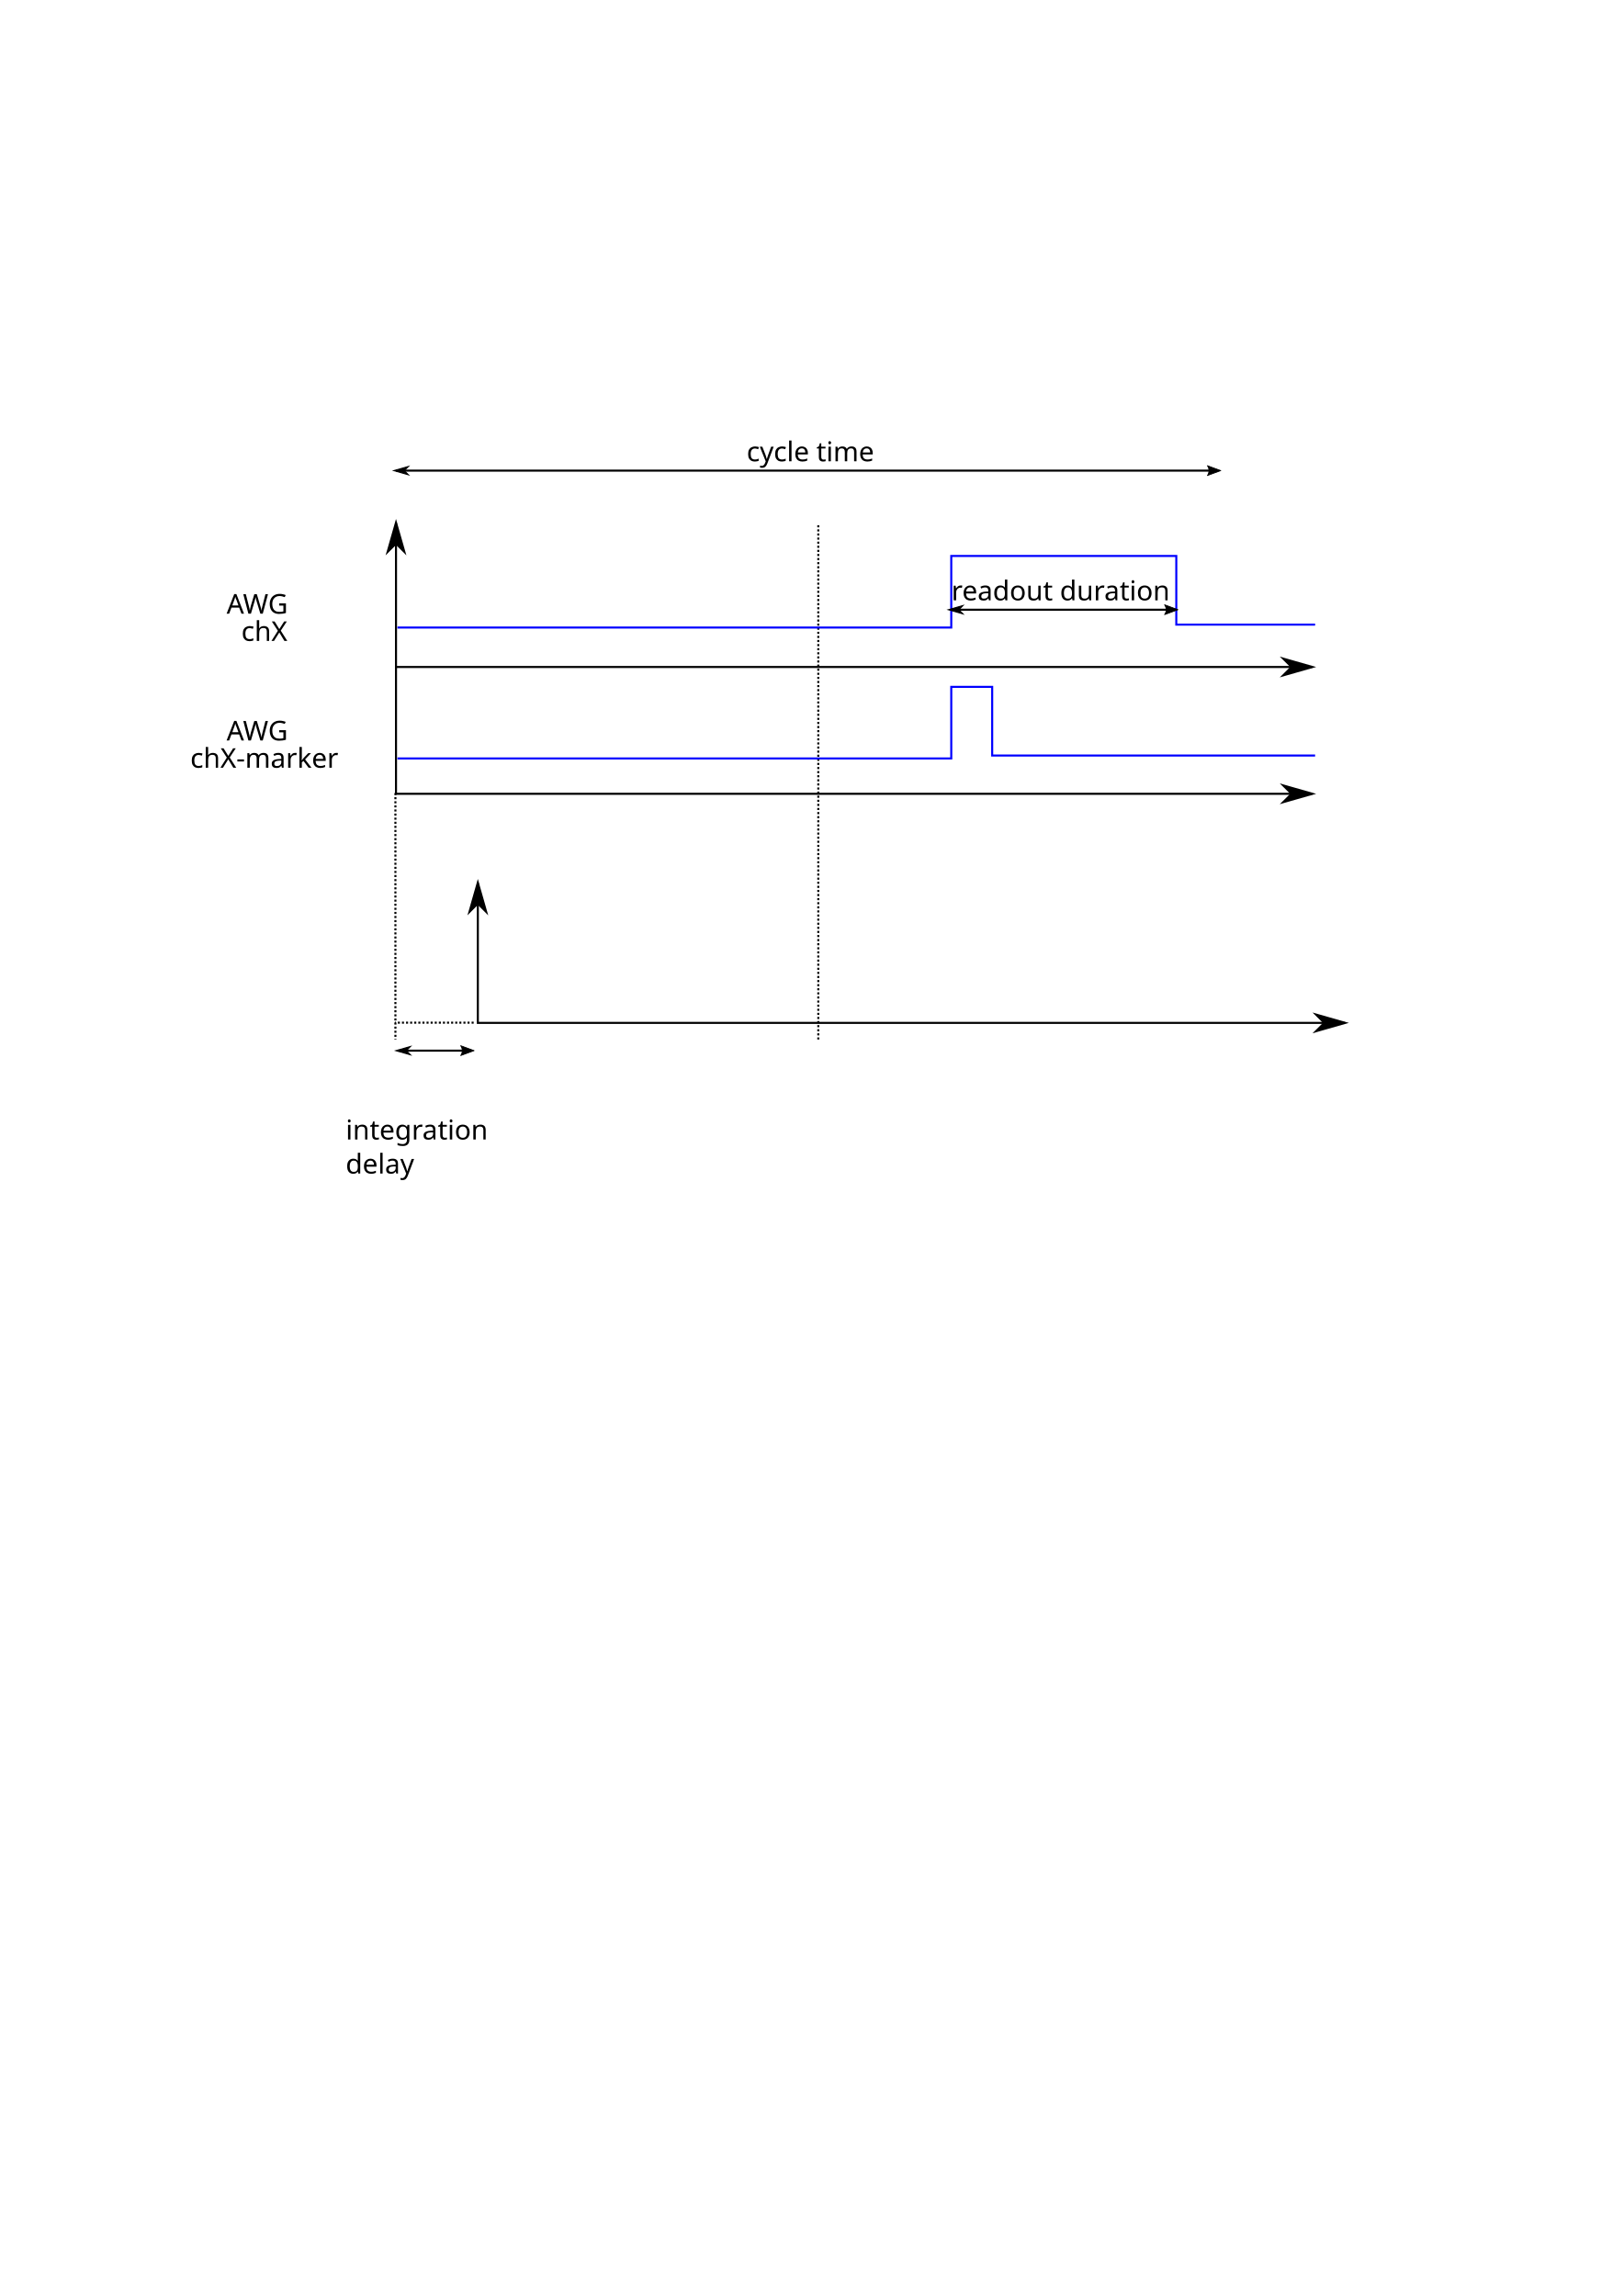
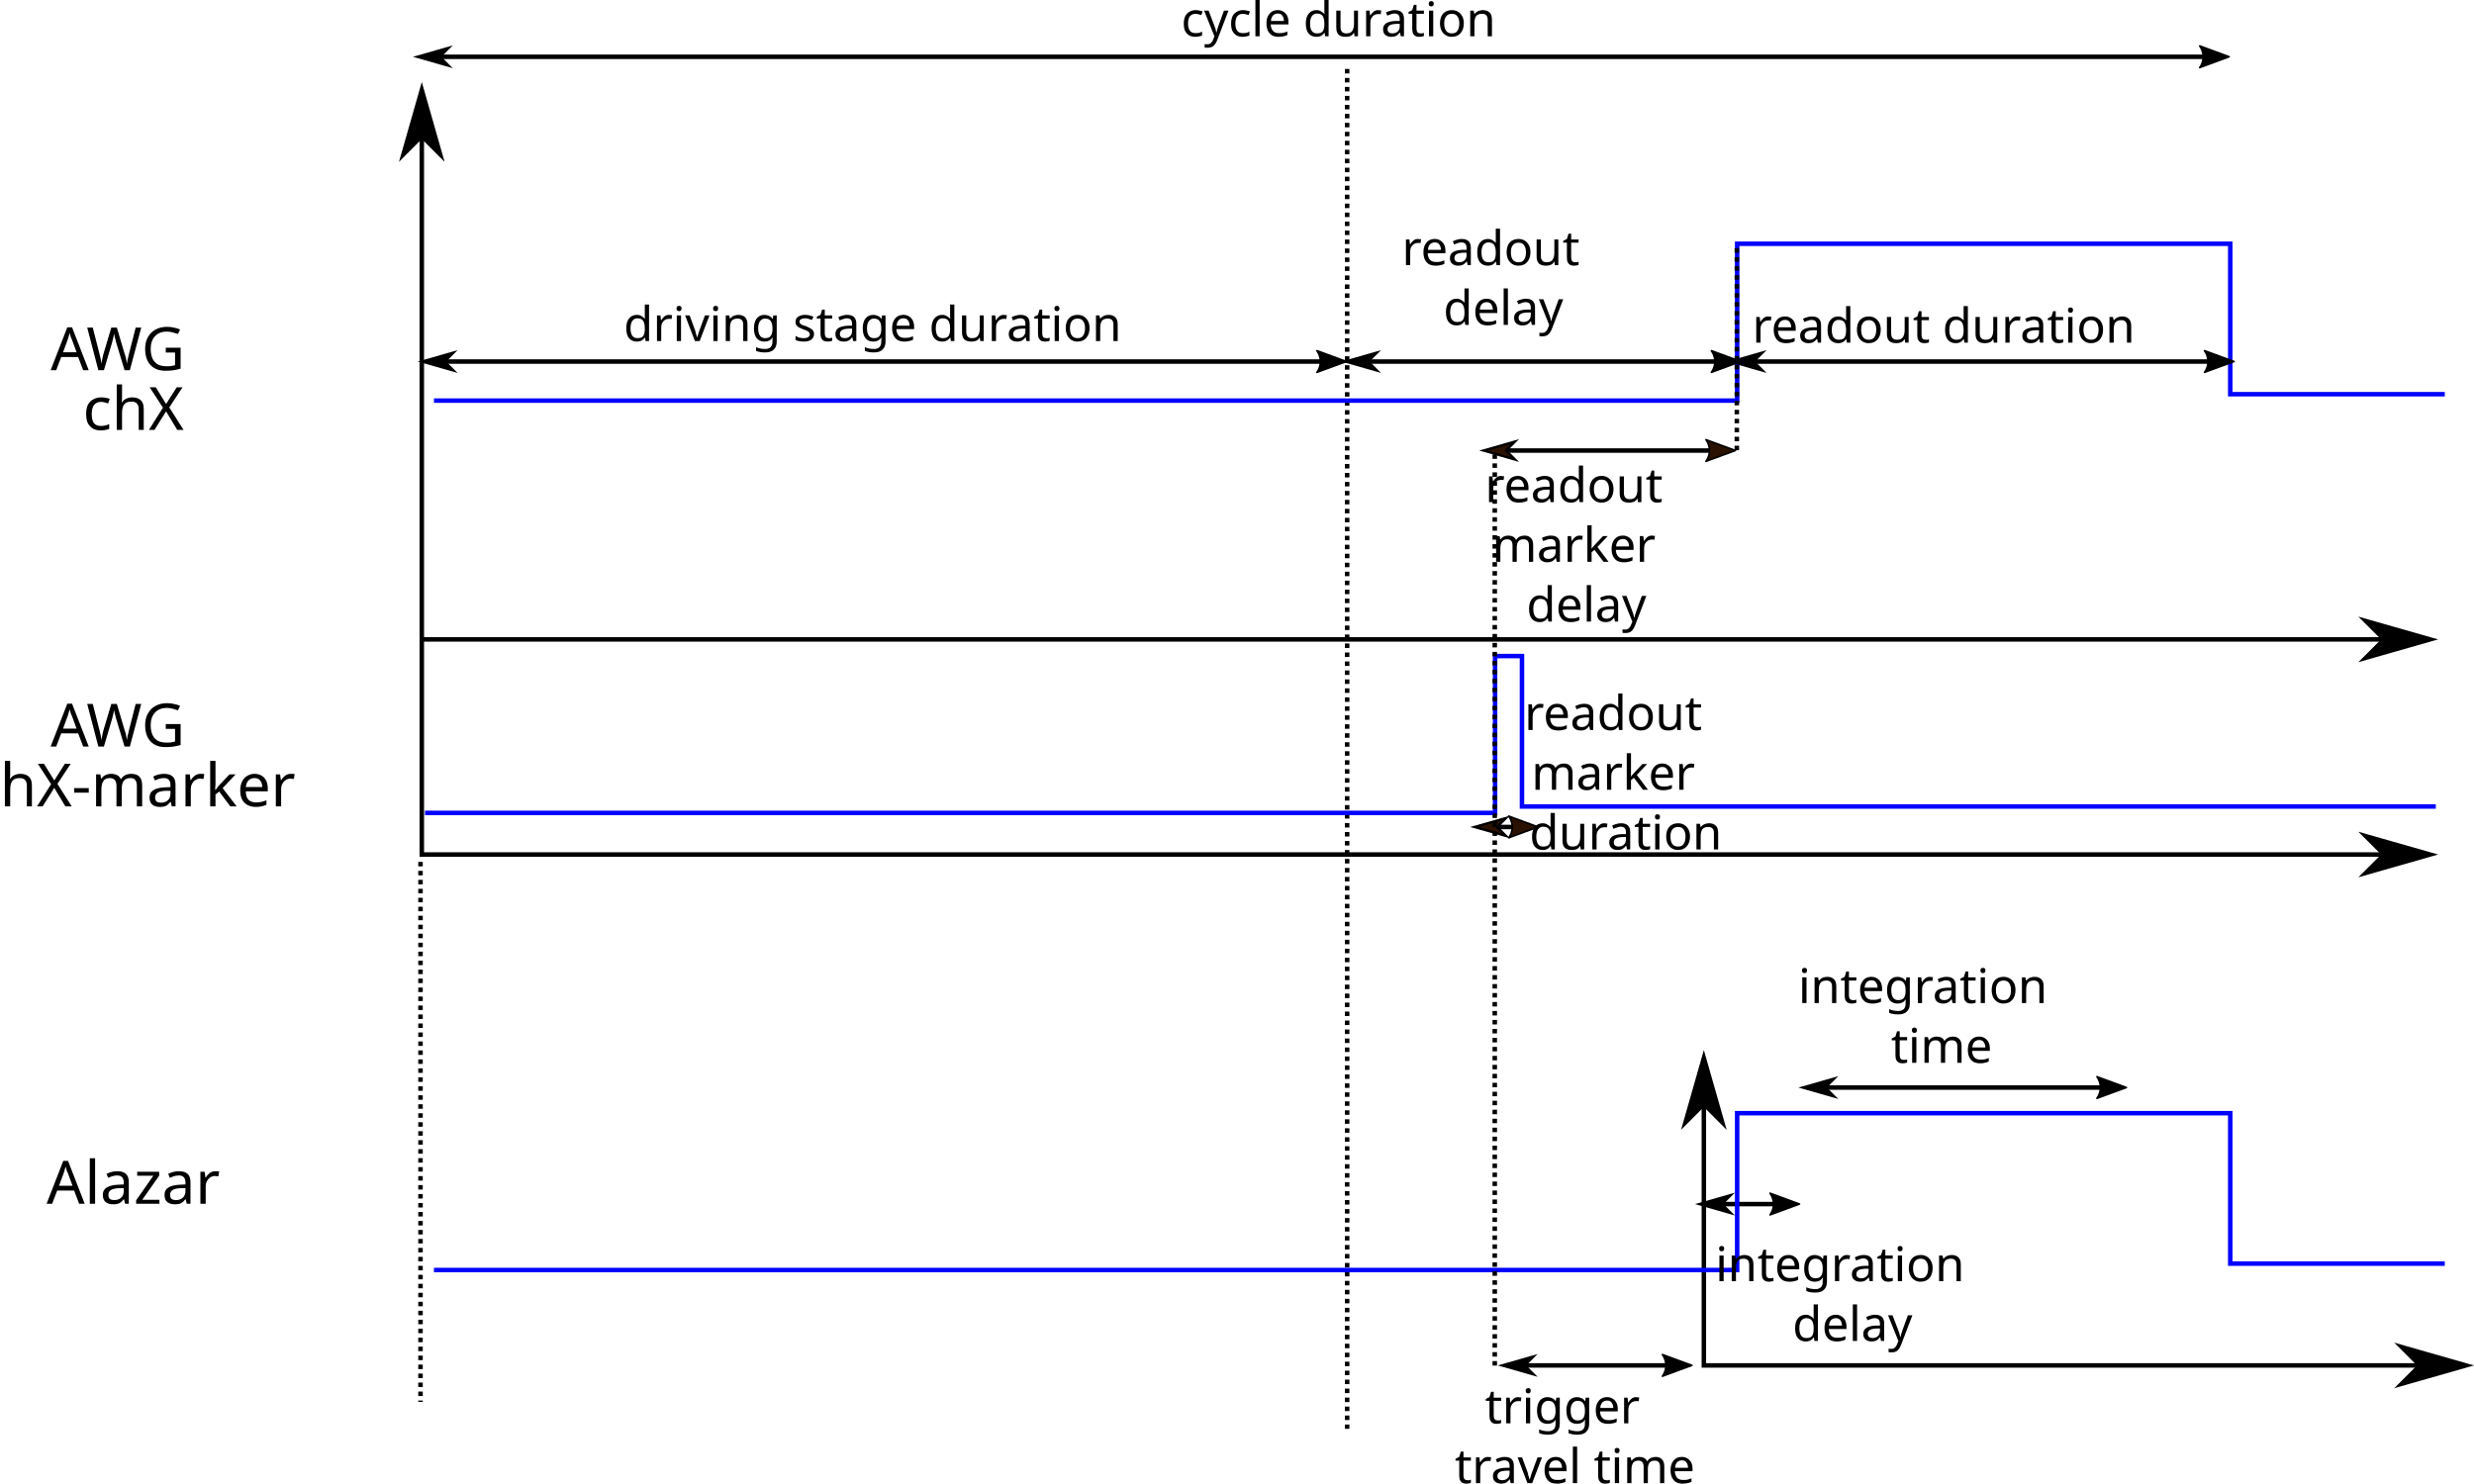
- <svg xmlns="http://www.w3.org/2000/svg" width="210mm" height="297mm" viewBox="0 0 210 297" version="1.1" id="svg8">
+ <svg xmlns="http://www.w3.org/2000/svg" width="146.022mm" height="87.603mm" viewBox="0 0 146.022 87.603" version="1.1" id="svg8">
  <defs id="defs2">
-     <marker orient="auto" refY="0.0" refX="0.0" id="marker8694" style="overflow:visible;">
-       <path id="path8692" style="fill-rule:evenodd;stroke-width:0.625;stroke-linejoin:round;stroke:#000000;stroke-opacity:1;fill:#000000;fill-opacity:1" d="M 8.719,4.034 L -2.207,0.016 L 8.719,-4.002 C 6.973,-1.63 6.983,1.616 8.719,4.034 z " transform="scale(0.6) rotate(180) translate(0,0)" />
+     <marker style="overflow:visible" id="marker17722" refX="0" refY="0" orient="auto">
+       <path transform="scale(-0.6)" d="M 8.719,4.034 -2.207,0.016 8.719,-4.002 c -1.745,2.372 -1.735,5.617 -6e-7,8.035 z" style="fill:#2b1100;fill-opacity:1;fill-rule:evenodd;stroke:#000000;stroke-width:0.625;stroke-linejoin:round;stroke-opacity:1" id="path17720" />
    </marker>
-     <marker orient="auto" refY="0.0" refX="0.0" id="marker8606" style="overflow:visible">
-       <path id="path8604" d="M 0.0,0.0 L 5.0,-5.0 L -12.5,0.0 L 5.0,5.0 L 0.0,0.0 z " style="fill-rule:evenodd;stroke:#000000;stroke-width:1pt;stroke-opacity:1;fill:#000000;fill-opacity:1" transform="scale(0.4) translate(10,0)" />
+     <marker style="overflow:visible" id="marker17562" refX="0" refY="0" orient="auto">
+       <path transform="matrix(0.4,0,0,0.4,4,0)" style="fill:#2b1100;fill-opacity:1;fill-rule:evenodd;stroke:#000000;stroke-width:1pt;stroke-opacity:1" d="M 0,0 5,-5 -12.5,0 5,5 Z" id="path17560" />
    </marker>
-     <marker style="overflow:visible;" id="marker7518" refX="0.0" refY="0.0" orient="auto">
-       <path transform="scale(0.8) rotate(180) translate(12.5,0)" style="fill-rule:evenodd;stroke:#000000;stroke-width:1pt;stroke-opacity:1;fill:#000000;fill-opacity:1" d="M 0.0,0.0 L 5.0,-5.0 L -12.5,0.0 L 5.0,5.0 L 0.0,0.0 z " id="path7516" />
+     <marker orient="auto" refY="0" refX="0" id="marker17214" style="overflow:visible">
+       <path id="path17212" style="fill:#000000;fill-opacity:1;fill-rule:evenodd;stroke:#000000;stroke-width:0.625;stroke-linejoin:round;stroke-opacity:1" d="M 8.719,4.034 -2.207,0.016 8.719,-4.002 c -1.745,2.372 -1.735,5.617 -6e-7,8.035 z" transform="scale(-0.6)" />
    </marker>
-     <marker style="overflow:visible" id="marker7442" refX="0.0" refY="0.0" orient="auto">
-       <path transform="scale(0.8) translate(12.5,0)" style="fill-rule:evenodd;stroke:#000000;stroke-width:1pt;stroke-opacity:1;fill:#000000;fill-opacity:1" d="M 0.0,0.0 L 5.0,-5.0 L -12.5,0.0 L 5.0,5.0 L 0.0,0.0 z " id="path7440" />
+     <marker orient="auto" refY="0" refX="0" id="marker17066" style="overflow:visible">
+       <path id="path17064" d="M 0,0 5,-5 -12.5,0 5,5 Z" style="fill:#000000;fill-opacity:1;fill-rule:evenodd;stroke:#000000;stroke-width:1pt;stroke-opacity:1" transform="matrix(0.4,0,0,0.4,4,0)" />
    </marker>
-     <marker style="overflow:visible;" id="marker6588" refX="0.0" refY="0.0" orient="auto">
-       <path transform="scale(0.6) rotate(180) translate(0,0)" d="M 8.719,4.034 L -2.207,0.016 L 8.719,-4.002 C 6.973,-1.63 6.983,1.616 8.719,4.034 z " style="fill-rule:evenodd;stroke-width:0.625;stroke-linejoin:round;stroke:#000000;stroke-opacity:1;fill:#000000;fill-opacity:1" id="path6586" />
+     <marker style="overflow:visible" id="marker15418" refX="0" refY="0" orient="auto">
+       <path transform="scale(-0.6)" d="M 8.719,4.034 -2.207,0.016 8.719,-4.002 c -1.745,2.372 -1.735,5.617 -6e-7,8.035 z" style="fill:#000000;fill-opacity:1;fill-rule:evenodd;stroke:#000000;stroke-width:0.625;stroke-linejoin:round;stroke-opacity:1" id="path15416" />
    </marker>
-     <marker style="overflow:visible" id="marker6524" refX="0.0" refY="0.0" orient="auto">
-       <path transform="scale(0.4) translate(10,0)" style="fill-rule:evenodd;stroke:#000000;stroke-width:1pt;stroke-opacity:1;fill:#000000;fill-opacity:1" d="M 0.0,0.0 L 5.0,-5.0 L -12.5,0.0 L 5.0,5.0 L 0.0,0.0 z " id="path6522" />
+     <marker style="overflow:visible" id="marker15282" refX="0" refY="0" orient="auto">
+       <path transform="matrix(0.4,0,0,0.4,4,0)" style="fill:#000000;fill-opacity:1;fill-rule:evenodd;stroke:#000000;stroke-width:1pt;stroke-opacity:1" d="M 0,0 5,-5 -12.5,0 5,5 Z" id="path15280" />
    </marker>
-     <marker orient="auto" refY="0.0" refX="0.0" id="Arrow2Mend" style="overflow:visible;">
-       <path id="path4533" style="fill-rule:evenodd;stroke-width:0.625;stroke-linejoin:round;stroke:#000000;stroke-opacity:1;fill:#000000;fill-opacity:1" d="M 8.719,4.034 L -2.207,0.016 L 8.719,-4.002 C 6.973,-1.63 6.983,1.616 8.719,4.034 z " transform="scale(0.6) rotate(180) translate(0,0)" />
+     <marker orient="auto" refY="0" refX="0" id="marker13308" style="overflow:visible">
+       <path id="path13306" style="fill:#000000;fill-opacity:1;fill-rule:evenodd;stroke:#000000;stroke-width:0.625;stroke-linejoin:round;stroke-opacity:1" d="M 8.719,4.034 -2.207,0.016 8.719,-4.002 c -1.745,2.372 -1.735,5.617 -6e-7,8.035 z" transform="scale(-0.6)" />
    </marker>
-     <marker orient="auto" refY="0.0" refX="0.0" id="Arrow1Mstart" style="overflow:visible">
-       <path id="path4512" d="M 0.0,0.0 L 5.0,-5.0 L -12.5,0.0 L 5.0,5.0 L 0.0,0.0 z " style="fill-rule:evenodd;stroke:#000000;stroke-width:1pt;stroke-opacity:1;fill:#000000;fill-opacity:1" transform="scale(0.4) translate(10,0)" />
+     <marker orient="auto" refY="0" refX="0" id="marker13184" style="overflow:visible">
+       <path id="path13182" d="M 0,0 5,-5 -12.5,0 5,5 Z" style="fill:#000000;fill-opacity:1;fill-rule:evenodd;stroke:#000000;stroke-width:1pt;stroke-opacity:1" transform="matrix(0.4,0,0,0.4,4,0)" />
    </marker>
-     <marker orient="auto" refY="0.0" refX="0.0" id="Arrow2Lstart" style="overflow:visible">
-       <path id="path4524" style="fill-rule:evenodd;stroke-width:0.625;stroke-linejoin:round;stroke:#000000;stroke-opacity:1;fill:#000000;fill-opacity:1" d="M 8.719,4.034 L -2.207,0.016 L 8.719,-4.002 C 6.973,-1.63 6.983,1.616 8.719,4.034 z " transform="scale(1.1) translate(1,0)" />
+     <marker orient="auto" refY="0" refX="0" id="marker11580" style="overflow:visible">
+       <path id="path11578" style="fill:#000000;fill-opacity:1;fill-rule:evenodd;stroke:#000000;stroke-width:0.625;stroke-linejoin:round;stroke-opacity:1" d="M 8.719,4.034 -2.207,0.016 8.719,-4.002 c -1.745,2.372 -1.735,5.617 -6e-7,8.035 z" transform="scale(-0.6)" />
    </marker>
-     <marker orient="auto" refY="0.0" refX="0.0" id="marker5748" style="overflow:visible;">
-       <path id="path5746" d="M 0.0,0.0 L 5.0,-5.0 L -12.5,0.0 L 5.0,5.0 L 0.0,0.0 z " style="fill-rule:evenodd;stroke:#000000;stroke-width:1pt;stroke-opacity:1;fill:#000000;fill-opacity:1" transform="scale(0.8) rotate(180) translate(12.5,0)" />
+     <marker orient="auto" refY="0" refX="0" id="marker11468" style="overflow:visible">
+       <path id="path11466" d="M 0,0 5,-5 -12.5,0 5,5 Z" style="fill:#000000;fill-opacity:1;fill-rule:evenodd;stroke:#000000;stroke-width:1pt;stroke-opacity:1" transform="matrix(0.4,0,0,0.4,4,0)" />
    </marker>
-     <marker style="overflow:visible;" id="marker4864" refX="0.0" refY="0.0" orient="auto">
-       <path transform="scale(0.8) rotate(180) translate(12.5,0)" style="fill-rule:evenodd;stroke:#000000;stroke-width:1pt;stroke-opacity:1;fill:#000000;fill-opacity:1" d="M 0.0,0.0 L 5.0,-5.0 L -12.5,0.0 L 5.0,5.0 L 0.0,0.0 z " id="path4862" />
+     <marker orient="auto" refY="0" refX="0" id="marker9746" style="overflow:visible">
+       <path id="path9744" style="fill:#2b1100;fill-opacity:1;fill-rule:evenodd;stroke:#000000;stroke-width:0.625;stroke-linejoin:round;stroke-opacity:1" d="M 8.719,4.034 -2.207,0.016 8.719,-4.002 c -1.745,2.372 -1.735,5.617 -6e-7,8.035 z" transform="scale(-0.6)" />
    </marker>
-     <marker style="overflow:visible" id="marker4836" refX="0.0" refY="0.0" orient="auto">
-       <path transform="scale(0.8) translate(12.5,0)" style="fill-rule:evenodd;stroke:#000000;stroke-width:1pt;stroke-opacity:1;fill:#000000;fill-opacity:1" d="M 0.0,0.0 L 5.0,-5.0 L -12.5,0.0 L 5.0,5.0 L 0.0,0.0 z " id="path4834" />
+     <marker orient="auto" refY="0" refX="0" id="marker9646" style="overflow:visible">
+       <path id="path9644" d="M 0,0 5,-5 -12.5,0 5,5 Z" style="fill:#2b1100;fill-opacity:1;fill-rule:evenodd;stroke:#000000;stroke-width:1pt;stroke-opacity:1" transform="matrix(0.4,0,0,0.4,4,0)" />
    </marker>
-     <marker orient="auto" refY="0.0" refX="0.0" id="Arrow1Lend" style="overflow:visible;">
-       <path id="path4509" d="M 0.0,0.0 L 5.0,-5.0 L -12.5,0.0 L 5.0,5.0 L 0.0,0.0 z " style="fill-rule:evenodd;stroke:#000000;stroke-width:1pt;stroke-opacity:1;fill:#000000;fill-opacity:1" transform="scale(0.8) rotate(180) translate(12.5,0)" />
+     <marker orient="auto" refY="0" refX="0" id="marker8694" style="overflow:visible">
+       <path id="path8692" style="fill:#000000;fill-opacity:1;fill-rule:evenodd;stroke:#000000;stroke-width:0.625;stroke-linejoin:round;stroke-opacity:1" d="M 8.719,4.034 -2.207,0.016 8.719,-4.002 c -1.745,2.372 -1.735,5.617 -6e-7,8.035 z" transform="scale(-0.6)" />
    </marker>
-     <marker orient="auto" refY="0.0" refX="0.0" id="Arrow1Lstart" style="overflow:visible">
-       <path id="path4506" d="M 0.0,0.0 L 5.0,-5.0 L -12.5,0.0 L 5.0,5.0 L 0.0,0.0 z " style="fill-rule:evenodd;stroke:#000000;stroke-width:1pt;stroke-opacity:1;fill:#000000;fill-opacity:1" transform="scale(0.8) translate(12.5,0)" />
+     <marker orient="auto" refY="0" refX="0" id="marker8606" style="overflow:visible">
+       <path id="path8604" d="M 0,0 5,-5 -12.5,0 5,5 Z" style="fill:#000000;fill-opacity:1;fill-rule:evenodd;stroke:#000000;stroke-width:1pt;stroke-opacity:1" transform="matrix(0.4,0,0,0.4,4,0)" />
+     </marker>
+     <marker style="overflow:visible" id="marker7518" refX="0" refY="0" orient="auto">
+       <path transform="matrix(-0.8,0,0,-0.8,-10,0)" style="fill:#000100;fill-opacity:1;fill-rule:evenodd;stroke:#000100;stroke-width:1pt;stroke-opacity:1" d="M 0,0 5,-5 -12.5,0 5,5 Z" id="path7516" />
+     </marker>
+     <marker style="overflow:visible" id="marker7442" refX="0" refY="0" orient="auto">
+       <path transform="matrix(0.8,0,0,0.8,10,0)" style="fill:#000100;fill-opacity:1;fill-rule:evenodd;stroke:#000100;stroke-width:1pt;stroke-opacity:1" d="M 0,0 5,-5 -12.5,0 5,5 Z" id="path7440" />
+     </marker>
+     <marker style="overflow:visible" id="marker6588" refX="0" refY="0" orient="auto">
+       <path transform="scale(-0.6)" d="M 8.719,4.034 -2.207,0.016 8.719,-4.002 c -1.745,2.372 -1.735,5.617 -6e-7,8.035 z" style="fill:#000000;fill-opacity:1;fill-rule:evenodd;stroke:#000000;stroke-width:0.625;stroke-linejoin:round;stroke-opacity:1" id="path6586" />
+     </marker>
+     <marker style="overflow:visible" id="marker6524" refX="0" refY="0" orient="auto">
+       <path transform="matrix(0.4,0,0,0.4,4,0)" style="fill:#000000;fill-opacity:1;fill-rule:evenodd;stroke:#000000;stroke-width:1pt;stroke-opacity:1" d="M 0,0 5,-5 -12.5,0 5,5 Z" id="path6522" />
+     </marker>
+     <marker orient="auto" refY="0" refX="0" id="Arrow2Mend" style="overflow:visible">
+       <path id="path4533" style="fill:#000000;fill-opacity:1;fill-rule:evenodd;stroke:#000000;stroke-width:0.625;stroke-linejoin:round;stroke-opacity:1" d="M 8.719,4.034 -2.207,0.016 8.719,-4.002 c -1.745,2.372 -1.735,5.617 -6e-7,8.035 z" transform="scale(-0.6)" />
+     </marker>
+     <marker orient="auto" refY="0" refX="0" id="Arrow1Mstart" style="overflow:visible">
+       <path id="path4512" d="M 0,0 5,-5 -12.5,0 5,5 Z" style="fill:#000000;fill-opacity:1;fill-rule:evenodd;stroke:#000000;stroke-width:1pt;stroke-opacity:1" transform="matrix(0.4,0,0,0.4,4,0)" />
+     </marker>
+     <marker orient="auto" refY="0" refX="0" id="Arrow2Lstart" style="overflow:visible">
+       <path id="path4524" style="fill:#000000;fill-opacity:1;fill-rule:evenodd;stroke:#000000;stroke-width:0.625;stroke-linejoin:round;stroke-opacity:1" d="M 8.719,4.034 -2.207,0.016 8.719,-4.002 c -1.745,2.372 -1.735,5.617 -6e-7,8.035 z" transform="matrix(1.1,0,0,1.1,1.1,0)" />
+     </marker>
+     <marker orient="auto" refY="0" refX="0" id="marker5748" style="overflow:visible">
+       <path id="path5746" d="M 0,0 5,-5 -12.5,0 5,5 Z" style="fill:#000000;fill-opacity:1;fill-rule:evenodd;stroke:#000000;stroke-width:1pt;stroke-opacity:1" transform="matrix(-0.8,0,0,-0.8,-10,0)" />
+     </marker>
+     <marker style="overflow:visible" id="marker4864" refX="0" refY="0" orient="auto">
+       <path transform="matrix(-0.8,0,0,-0.8,-10,0)" style="fill:#000000;fill-opacity:1;fill-rule:evenodd;stroke:#000000;stroke-width:1pt;stroke-opacity:1" d="M 0,0 5,-5 -12.5,0 5,5 Z" id="path4862" />
+     </marker>
+     <marker style="overflow:visible" id="marker4836" refX="0" refY="0" orient="auto">
+       <path transform="matrix(0.8,0,0,0.8,10,0)" style="fill:#000000;fill-opacity:1;fill-rule:evenodd;stroke:#000000;stroke-width:1pt;stroke-opacity:1" d="M 0,0 5,-5 -12.5,0 5,5 Z" id="path4834" />
+     </marker>
+     <marker orient="auto" refY="0" refX="0" id="Arrow1Lend" style="overflow:visible">
+       <path id="path4509" d="M 0,0 5,-5 -12.5,0 5,5 Z" style="fill:#000000;fill-opacity:1;fill-rule:evenodd;stroke:#000000;stroke-width:1pt;stroke-opacity:1" transform="matrix(-0.8,0,0,-0.8,-10,0)" />
+     </marker>
+     <marker orient="auto" refY="0" refX="0" id="Arrow1Lstart" style="overflow:visible">
+       <path id="path4506" d="M 0,0 5,-5 -12.5,0 5,5 Z" style="fill:#000000;fill-opacity:1;fill-rule:evenodd;stroke:#000000;stroke-width:1pt;stroke-opacity:1" transform="matrix(0.8,0,0,0.8,10,0)" />
    </marker>
  </defs>
-   <g id="layer1">
-     <path style="fill:none;stroke:#000000;stroke-width:0.265;stroke-linecap:butt;stroke-linejoin:miter;stroke-miterlimit:4;stroke-dasharray:none;stroke-opacity:1;marker-start:url(#Arrow1Lstart);marker-end:url(#Arrow1Lend)" d="M 51.216,67.644 V 102.682 H 169.711" id="path4504" />
-     <path id="path4832" d="M 51.216,86.278 H 169.711" style="fill:none;stroke:#000000;stroke-width:0.265;stroke-linecap:butt;stroke-linejoin:miter;stroke-miterlimit:4;stroke-dasharray:none;stroke-opacity:1;marker-end:url(#marker4864)" />
-     <path style="fill:none;stroke:#000000;stroke-width:0.265;stroke-linecap:butt;stroke-linejoin:miter;stroke-miterlimit:4;stroke-dasharray:0.265, 0.265;stroke-dashoffset:0;stroke-opacity:1" d="M 105.833,67.946 V 134.47" id="path5724" />
-     <path style="fill:none;stroke:#000000;stroke-width:0.265;stroke-linecap:butt;stroke-linejoin:miter;stroke-miterlimit:4;stroke-dasharray:none;stroke-opacity:1;marker-end:url(#Arrow2Mend);marker-start:url(#Arrow1Mstart)" d="M 51.216,60.878 H 157.54" id="path5744" />
-     <text xml:space="preserve" style="font-style:normal;font-weight:normal;font-size:10.583px;line-height:1.25;font-family:sans-serif;letter-spacing:0px;word-spacing:0px;fill:#000000;fill-opacity:1;stroke:none;stroke-width:0.265" x="96.573" y="59.669" id="text6238">
-       <tspan id="tspan6236" x="96.573" y="59.669" style="font-size:3.528px;stroke-width:0.265">cycle time</tspan>
+   <g id="layer1" transform="translate(-26.32067,-57.52452)">
+     <path style="fill:none;stroke:#000000;stroke-width:0.265;stroke-linecap:butt;stroke-linejoin:miter;stroke-miterlimit:4;stroke-dasharray:none;stroke-opacity:1;marker-start:url(#Arrow1Lstart);marker-end:url(#Arrow1Lend)" d="M 51.216,62.882 V 107.974 H 169.711" id="path4504" />
+     <path id="path4832" d="M 51.216,95.274 H 169.711" style="fill:none;stroke:#000000;stroke-width:0.265;stroke-linecap:butt;stroke-linejoin:miter;stroke-miterlimit:4;stroke-dasharray:none;stroke-opacity:1;marker-end:url(#marker4864)" />
+     <path style="fill:none;stroke:#000000;stroke-width:0.265;stroke-linecap:butt;stroke-linejoin:miter;stroke-miterlimit:4;stroke-dasharray:0.265, 0.265;stroke-dashoffset:0;stroke-opacity:1" d="M 105.833,61.596 V 141.879" id="path5724" />
+     <path style="fill:none;stroke:#000000;stroke-width:0.265;stroke-linecap:butt;stroke-linejoin:miter;stroke-miterlimit:4;stroke-dasharray:none;stroke-opacity:1;marker-start:url(#Arrow1Mstart);marker-end:url(#Arrow2Mend)" d="M 51.216,60.878 H 157.54" id="path5744" />
+     <text xml:space="preserve" style="font-style:normal;font-variant:normal;font-weight:normal;font-stretch:normal;font-size:2.822px;line-height:1.25;font-family:sans-serif;-inkscape-font-specification:'sans-serif, Normal';font-variant-ligatures:normal;font-variant-caps:normal;font-variant-numeric:normal;font-feature-settings:normal;text-align:center;letter-spacing:0px;word-spacing:0px;writing-mode:lr-tb;text-anchor:middle;fill:#000000;fill-opacity:1;stroke:none;stroke-width:0.265" x="107.156" y="59.669" id="text6238">
+       <tspan id="tspan6236" x="107.156" y="59.669" style="font-style:normal;font-variant:normal;font-weight:normal;font-stretch:normal;font-size:2.822px;font-family:sans-serif;-inkscape-font-specification:'sans-serif, Normal';font-variant-ligatures:normal;font-variant-caps:normal;font-variant-numeric:normal;font-feature-settings:normal;text-align:center;writing-mode:lr-tb;text-anchor:middle;stroke-width:0.265">cycle duration</tspan>
    </text>
-     <path style="fill:none;stroke:#0000ff;stroke-width:0.265px;stroke-linecap:butt;stroke-linejoin:miter;stroke-opacity:1;fill-opacity:1" d="m 51.405,81.176 h 71.626 v -9.26 h 29.104 v 8.882 h 17.954" id="path6438" />
+     <path style="fill:none;fill-opacity:1;stroke:#0000ff;stroke-width:0.265px;stroke-linecap:butt;stroke-linejoin:miter;stroke-opacity:1" d="m 51.934,81.176 h 76.918 v -9.26 h 29.104 v 8.882 h 12.662" id="path6438" />
    <text xml:space="preserve" style="font-style:normal;font-weight:normal;font-size:3.528px;line-height:1;font-family:sans-serif;letter-spacing:0px;word-spacing:0px;fill:#000000;fill-opacity:1;stroke:none;stroke-width:0.265" x="36.482" y="79.38" id="text6494">
      <tspan id="tspan6492" x="36.482" y="79.38" style="font-size:3.528px;text-align:center;text-anchor:middle;stroke-width:0.265">AWG</tspan>
      <tspan x="36.482" y="82.908" style="font-size:3.528px;text-align:center;text-anchor:middle;stroke-width:0.265" id="tspan6496">chX</tspan>
    </text>
-     <text id="text6502" y="95.784" x="36.482" style="font-style:normal;font-weight:normal;font-size:3.528px;line-height:1;font-family:sans-serif;letter-spacing:0px;word-spacing:0px;fill:#000000;fill-opacity:1;stroke:none;stroke-width:0.265" xml:space="preserve">
-       <tspan style="font-size:3.528px;text-align:center;text-anchor:middle;stroke-width:0.265" y="95.784" x="36.482" id="tspan6498">AWG</tspan>
-       <tspan id="tspan6500" style="font-size:3.528px;text-align:center;text-anchor:middle;stroke-width:0.265" y="99.312" x="36.482">chX-marker</tspan>
+     <text id="text6502" y="101.605" x="36.482" style="font-style:normal;font-weight:normal;font-size:3.528px;line-height:1;font-family:sans-serif;letter-spacing:0px;word-spacing:0px;fill:#000000;fill-opacity:1;stroke:none;stroke-width:0.265" xml:space="preserve">
+       <tspan style="font-size:3.528px;text-align:center;text-anchor:middle;stroke-width:0.265" y="101.605" x="36.482" id="tspan6498">AWG</tspan>
+       <tspan id="tspan6500" style="font-size:3.528px;text-align:center;text-anchor:middle;stroke-width:0.265" y="105.133" x="36.482">chX-marker</tspan>
    </text>
-     <path id="path6516" d="m 122.937,78.87 h 29.066" style="fill:none;stroke:#000000;stroke-width:0.265;stroke-linecap:butt;stroke-linejoin:miter;stroke-miterlimit:4;stroke-dasharray:none;stroke-opacity:1;marker-start:url(#marker6524);marker-end:url(#marker6588)" />
-     <text id="text6520" y="77.66" x="123.05" style="font-style:normal;font-weight:normal;font-size:2.822px;line-height:1.25;font-family:sans-serif;letter-spacing:0px;word-spacing:0px;fill:#000000;fill-opacity:1;stroke:none;stroke-width:0.265" xml:space="preserve">
-       <tspan style="font-size:3.528px;stroke-width:0.265" y="77.66" x="123.05" id="tspan6518">readout duration</tspan>
+     <path id="path6516" d="m 128.758,78.87 h 29.066" style="fill:none;stroke:#000000;stroke-width:0.265;stroke-linecap:butt;stroke-linejoin:miter;stroke-miterlimit:4;stroke-dasharray:none;stroke-opacity:1;marker-start:url(#marker6524);marker-end:url(#marker6588)" />
+     <text id="text6520" y="77.755" x="142.875" style="font-style:normal;font-variant:normal;font-weight:normal;font-stretch:normal;font-size:2.822px;line-height:1.25;font-family:sans-serif;-inkscape-font-specification:'sans-serif, Normal';font-variant-ligatures:normal;font-variant-caps:normal;font-variant-numeric:normal;font-feature-settings:normal;text-align:center;letter-spacing:0px;word-spacing:0px;writing-mode:lr-tb;text-anchor:middle;fill:#000000;fill-opacity:1;stroke:none;stroke-width:0.265" xml:space="preserve">
+       <tspan style="font-style:normal;font-variant:normal;font-weight:normal;font-stretch:normal;font-size:2.822px;font-family:sans-serif;-inkscape-font-specification:'sans-serif, Normal';font-variant-ligatures:normal;font-variant-caps:normal;font-variant-numeric:normal;font-feature-settings:normal;text-align:center;writing-mode:lr-tb;text-anchor:middle;stroke-width:0.265" y="77.755" x="142.875" id="tspan6518">readout duration</tspan>
    </text>
-     <path id="path7424" d="m 51.405,98.109 h 71.626 v -9.26 h 5.292 v 8.882 h 41.766" style="fill:none;fill-opacity:1;stroke:#0000ff;stroke-width:0.265px;stroke-linecap:butt;stroke-linejoin:miter;stroke-opacity:1" />
-     <path id="path7438" d="m 61.799,114.211 v 18.105 H 173.945" style="fill:none;stroke:#000000;stroke-width:0.265;stroke-linecap:butt;stroke-linejoin:miter;stroke-miterlimit:4;stroke-dasharray:none;stroke-opacity:1;marker-start:url(#marker7442);marker-end:url(#marker7518)" />
-     <path id="path8426" d="m 51.14,102.588 v 31.882" style="fill:none;stroke:#000000;stroke-width:0.265;stroke-linecap:butt;stroke-linejoin:miter;stroke-miterlimit:4;stroke-dasharray:0.265, 0.265;stroke-dashoffset:0;stroke-opacity:1" />
-     <path style="fill:none;stroke:#000000;stroke-width:0.265;stroke-linecap:butt;stroke-linejoin:miter;stroke-miterlimit:4;stroke-dasharray:0.265, 0.265;stroke-dashoffset:0;stroke-opacity:1" d="M 61.26,132.288 H 51.074" id="path8572" />
-     <path style="fill:none;stroke:#000000;stroke-width:0.265;stroke-linecap:butt;stroke-linejoin:miter;stroke-miterlimit:4;stroke-dasharray:none;stroke-opacity:1;marker-start:url(#marker8606);marker-end:url(#marker8694)" d="m 51.48,135.907 h 9.487" id="path8598" />
-     <text xml:space="preserve" style="font-style:normal;font-weight:normal;font-size:2.822px;line-height:1.25;font-family:sans-serif;letter-spacing:0px;word-spacing:0px;fill:#000000;fill-opacity:1;stroke:none;stroke-width:0.265" x="44.715" y="147.397" id="text8602">
-       <tspan id="tspan8600" x="44.715" y="147.397" style="font-size:3.528px;stroke-width:0.265">integration</tspan>
-       <tspan x="44.715" y="151.807" style="font-size:3.528px;stroke-width:0.265" id="tspan9614">delay</tspan>
+     <path id="path7424" d="m 51.405,105.517 h 63.16 v -9.26 h 1.587 v 8.882 h 53.937" style="fill:none;fill-opacity:1;stroke:#0000ff;stroke-width:0.265px;stroke-linecap:butt;stroke-linejoin:miter;stroke-opacity:1" />
+     <path id="path7438" d="m 126.887,120.032 v 18.105 h 44.941" style="fill:none;stroke:#000100;stroke-width:0.265;stroke-linecap:butt;stroke-linejoin:miter;stroke-miterlimit:4;stroke-dasharray:none;stroke-opacity:1;marker-start:url(#marker7442);marker-end:url(#marker7518)" />
+     <path id="path8426" d="m 51.14,108.409 v 31.882" style="fill:none;stroke:#000000;stroke-width:0.265;stroke-linecap:butt;stroke-linejoin:miter;stroke-miterlimit:4;stroke-dasharray:0.265, 0.265;stroke-dashoffset:0;stroke-opacity:1" />
+     <path style="fill:none;stroke:#000000;stroke-width:0.265;stroke-linecap:butt;stroke-linejoin:miter;stroke-miterlimit:4;stroke-dasharray:none;stroke-opacity:1;marker-start:url(#marker8606);marker-end:url(#marker8694)" d="m 115.245,138.137 h 10.583" id="path8598" />
+     <text xml:space="preserve" style="font-style:normal;font-variant:normal;font-weight:normal;font-stretch:normal;font-size:2.822px;line-height:1.25;font-family:sans-serif;-inkscape-font-specification:'sans-serif, Normal';font-variant-ligatures:normal;font-variant-caps:normal;font-variant-numeric:normal;font-feature-settings:normal;text-align:center;letter-spacing:0px;word-spacing:0px;writing-mode:lr-tb;text-anchor:middle;fill:#000000;fill-opacity:1;stroke:none;stroke-width:0.265" x="121.105" y="141.557" id="text8602">
+       <tspan id="tspan8600" x="121.105" y="141.557" style="font-style:normal;font-variant:normal;font-weight:normal;font-stretch:normal;font-size:2.822px;font-family:sans-serif;-inkscape-font-specification:'sans-serif, Normal';font-variant-ligatures:normal;font-variant-caps:normal;font-variant-numeric:normal;font-feature-settings:normal;text-align:center;writing-mode:lr-tb;text-anchor:middle;stroke-width:0.265">trigger</tspan>
+       <tspan x="121.105" y="145.085" style="font-style:normal;font-variant:normal;font-weight:normal;font-stretch:normal;font-size:2.822px;font-family:sans-serif;-inkscape-font-specification:'sans-serif, Normal';font-variant-ligatures:normal;font-variant-caps:normal;font-variant-numeric:normal;font-feature-settings:normal;text-align:center;writing-mode:lr-tb;text-anchor:middle;stroke-width:0.265" id="tspan9614">travel time</tspan>
    </text>
+     <text xml:space="preserve" style="font-style:normal;font-weight:normal;font-size:3.528px;line-height:1;font-family:sans-serif;letter-spacing:0px;word-spacing:0px;fill:#000000;fill-opacity:1;stroke:none;stroke-width:0.265" x="36.482" y="128.593" id="text9620">
+       <tspan x="36.482" y="128.593" style="font-size:3.528px;text-align:center;text-anchor:middle;stroke-width:0.265" id="tspan9618">Alazar</tspan>
+     </text>
+     <text xml:space="preserve" style="font-style:normal;font-variant:normal;font-weight:normal;font-stretch:normal;font-size:2.822px;line-height:1.25;font-family:sans-serif;-inkscape-font-specification:'sans-serif, Normal';font-variant-ligatures:normal;font-variant-caps:normal;font-variant-numeric:normal;font-feature-settings:normal;text-align:center;letter-spacing:0px;word-spacing:0px;writing-mode:lr-tb;text-anchor:middle;fill:#000000;fill-opacity:1;stroke:none;stroke-width:0.265" x="121.785" y="87.167" id="text9642">
+       <tspan id="tspan9640" x="121.785" y="87.167" style="font-style:normal;font-variant:normal;font-weight:normal;font-stretch:normal;font-size:2.822px;font-family:sans-serif;-inkscape-font-specification:'sans-serif, Normal';font-variant-ligatures:normal;font-variant-caps:normal;font-variant-numeric:normal;font-feature-settings:normal;text-align:center;writing-mode:lr-tb;text-anchor:middle;stroke-width:0.265">readout</tspan>
+       <tspan x="121.785" y="90.694" style="font-style:normal;font-variant:normal;font-weight:normal;font-stretch:normal;font-size:2.822px;font-family:sans-serif;-inkscape-font-specification:'sans-serif, Normal';font-variant-ligatures:normal;font-variant-caps:normal;font-variant-numeric:normal;font-feature-settings:normal;text-align:center;writing-mode:lr-tb;text-anchor:middle;stroke-width:0.265" id="tspan12080">marker</tspan>
+       <tspan x="121.785" y="94.222" style="font-style:normal;font-variant:normal;font-weight:normal;font-stretch:normal;font-size:2.822px;font-family:sans-serif;-inkscape-font-specification:'sans-serif, Normal';font-variant-ligatures:normal;font-variant-caps:normal;font-variant-numeric:normal;font-feature-settings:normal;text-align:center;writing-mode:lr-tb;text-anchor:middle;stroke-width:0.265" id="tspan10474">delay</tspan>
+     </text>
+     <path style="fill:#2b1100;stroke:#000000;stroke-width:0.265;stroke-linecap:butt;stroke-linejoin:miter;stroke-miterlimit:4;stroke-dasharray:none;stroke-opacity:1;marker-start:url(#marker9646);marker-end:url(#marker9746)" d="m 114.149,84.124 h 14.25" id="path9638" />
+     <path style="fill:none;stroke:#000000;stroke-width:0.265;stroke-linecap:butt;stroke-linejoin:miter;stroke-miterlimit:4;stroke-dasharray:none;stroke-opacity:1;marker-start:url(#marker11468);marker-end:url(#marker11580)" d="M 51.499,78.87 H 105.436" id="path11460" />
+     <text xml:space="preserve" style="font-style:normal;font-variant:normal;font-weight:normal;font-stretch:normal;font-size:2.822px;line-height:1.25;font-family:sans-serif;-inkscape-font-specification:'sans-serif, Normal';font-variant-ligatures:normal;font-variant-caps:normal;font-variant-numeric:normal;font-feature-settings:normal;text-align:center;letter-spacing:0px;word-spacing:0px;writing-mode:lr-tb;text-anchor:middle;fill:#000000;fill-opacity:1;stroke:none;stroke-width:0.265" x="79.658" y="77.66" id="text11464">
+       <tspan id="tspan11462" x="79.658" y="77.66" style="font-style:normal;font-variant:normal;font-weight:normal;font-stretch:normal;font-size:2.822px;font-family:sans-serif;-inkscape-font-specification:'sans-serif, Normal';font-variant-ligatures:normal;font-variant-caps:normal;font-variant-numeric:normal;font-feature-settings:normal;text-align:center;writing-mode:lr-tb;text-anchor:middle;stroke-width:0.265">driving stage duration</tspan>
+     </text>
+     <path id="path15278" d="m 126.887,128.612 h 5.292" style="fill:none;stroke:#000000;stroke-width:0.265;stroke-linecap:butt;stroke-linejoin:miter;stroke-miterlimit:4;stroke-dasharray:none;stroke-opacity:1;marker-start:url(#marker15282);marker-end:url(#marker15418)" />
+     <path id="path13162" d="m 51.934,132.505 h 76.918 v -9.26 h 29.104 v 8.882 h 12.662" style="fill:none;fill-opacity:1;stroke:#0000ff;stroke-width:0.265px;stroke-linecap:butt;stroke-linejoin:miter;stroke-opacity:1" />
+     <path style="fill:none;stroke:#000000;stroke-width:0.265;stroke-linecap:butt;stroke-linejoin:miter;stroke-miterlimit:4;stroke-dasharray:none;stroke-opacity:1;marker-start:url(#marker13184);marker-end:url(#marker13308)" d="m 106.003,78.87 h 22.716" id="path13176" />
+     <text xml:space="preserve" style="font-style:normal;font-variant:normal;font-weight:normal;font-stretch:normal;font-size:2.822px;line-height:1.25;font-family:sans-serif;-inkscape-font-specification:'sans-serif, Normal';font-variant-ligatures:normal;font-variant-caps:normal;font-variant-numeric:normal;font-feature-settings:normal;text-align:center;letter-spacing:0px;word-spacing:0px;writing-mode:lr-tb;text-anchor:middle;fill:#000000;fill-opacity:1;stroke:none;stroke-width:0.265" x="116.88" y="73.181" id="text13180">
+       <tspan id="tspan13178" x="116.88" y="73.181" style="font-style:normal;font-variant:normal;font-weight:normal;font-stretch:normal;font-size:2.822px;font-family:sans-serif;-inkscape-font-specification:'sans-serif, Normal';font-variant-ligatures:normal;font-variant-caps:normal;font-variant-numeric:normal;font-feature-settings:normal;text-align:center;writing-mode:lr-tb;text-anchor:middle;stroke-width:0.265">readout</tspan>
+       <tspan x="116.88" y="76.709" style="font-style:normal;font-variant:normal;font-weight:normal;font-stretch:normal;font-size:2.822px;font-family:sans-serif;-inkscape-font-specification:'sans-serif, Normal';font-variant-ligatures:normal;font-variant-caps:normal;font-variant-numeric:normal;font-feature-settings:normal;text-align:center;writing-mode:lr-tb;text-anchor:middle;stroke-width:0.265" id="tspan13736">delay</tspan>
+     </text>
+     <text id="text16882" y="133.166" x="137.49" style="font-style:normal;font-variant:normal;font-weight:normal;font-stretch:normal;font-size:2.822px;line-height:1.25;font-family:sans-serif;-inkscape-font-specification:'sans-serif, Normal';font-variant-ligatures:normal;font-variant-caps:normal;font-variant-numeric:normal;font-feature-settings:normal;text-align:center;letter-spacing:0px;word-spacing:0px;writing-mode:lr-tb;text-anchor:middle;fill:#000000;fill-opacity:1;stroke:none;stroke-width:0.265" xml:space="preserve">
+       <tspan id="tspan16880" style="font-style:normal;font-variant:normal;font-weight:normal;font-stretch:normal;font-size:2.822px;font-family:sans-serif;-inkscape-font-specification:'sans-serif, Normal';font-variant-ligatures:normal;font-variant-caps:normal;font-variant-numeric:normal;font-feature-settings:normal;text-align:center;writing-mode:lr-tb;text-anchor:middle;stroke-width:0.265" y="133.166" x="137.49">integration</tspan>
+       <tspan style="font-style:normal;font-variant:normal;font-weight:normal;font-stretch:normal;font-size:2.822px;font-family:sans-serif;-inkscape-font-specification:'sans-serif, Normal';font-variant-ligatures:normal;font-variant-caps:normal;font-variant-numeric:normal;font-feature-settings:normal;text-align:center;writing-mode:lr-tb;text-anchor:middle;stroke-width:0.265" y="136.694" x="137.49" id="tspan17044">delay</tspan>
+     </text>
+     <text xml:space="preserve" style="font-style:normal;font-variant:normal;font-weight:normal;font-stretch:normal;font-size:2.822px;line-height:1.25;font-family:sans-serif;-inkscape-font-specification:'sans-serif, Normal';font-variant-ligatures:normal;font-variant-caps:normal;font-variant-numeric:normal;font-feature-settings:normal;text-align:center;letter-spacing:0px;word-spacing:0px;writing-mode:lr-tb;text-anchor:middle;fill:#000000;fill-opacity:1;stroke:none;stroke-width:0.265" x="142.384" y="116.743" id="text17048">
+       <tspan id="tspan17046" x="142.384" y="116.743" style="font-style:normal;font-variant:normal;font-weight:normal;font-stretch:normal;font-size:2.822px;font-family:sans-serif;-inkscape-font-specification:'sans-serif, Normal';font-variant-ligatures:normal;font-variant-caps:normal;font-variant-numeric:normal;font-feature-settings:normal;text-align:center;writing-mode:lr-tb;text-anchor:middle;stroke-width:0.265">integration</tspan>
+       <tspan x="142.384" y="120.271" style="font-style:normal;font-variant:normal;font-weight:normal;font-stretch:normal;font-size:2.822px;font-family:sans-serif;-inkscape-font-specification:'sans-serif, Normal';font-variant-ligatures:normal;font-variant-caps:normal;font-variant-numeric:normal;font-feature-settings:normal;text-align:center;writing-mode:lr-tb;text-anchor:middle;stroke-width:0.265" id="tspan926"> time</tspan>
+     </text>
+     <path style="fill:none;stroke:#000000;stroke-width:0.265;stroke-linecap:butt;stroke-linejoin:miter;stroke-miterlimit:4;stroke-dasharray:none;stroke-opacity:1;marker-start:url(#marker17066);marker-end:url(#marker17214)" d="m 132.991,121.732 h 18.483" id="path17062" />
+     <path id="path17558" d="m 113.62,106.349 h 3.137" style="fill:#2b1100;stroke:#000000;stroke-width:0.265;stroke-linecap:butt;stroke-linejoin:miter;stroke-miterlimit:4;stroke-dasharray:none;stroke-opacity:1;marker-start:url(#marker17562);marker-end:url(#marker17722)" />
+     <text id="text18252" y="100.623" x="124.109" style="font-style:normal;font-variant:normal;font-weight:normal;font-stretch:normal;font-size:2.822px;line-height:1.25;font-family:sans-serif;-inkscape-font-specification:'sans-serif, Normal';font-variant-ligatures:normal;font-variant-caps:normal;font-variant-numeric:normal;font-feature-settings:normal;text-align:center;letter-spacing:0px;word-spacing:0px;writing-mode:lr-tb;text-anchor:middle;fill:#000000;fill-opacity:1;stroke:none;stroke-width:0.265" xml:space="preserve">
+       <tspan style="font-style:normal;font-variant:normal;font-weight:normal;font-stretch:normal;font-size:2.822px;font-family:sans-serif;-inkscape-font-specification:'sans-serif, Normal';font-variant-ligatures:normal;font-variant-caps:normal;font-variant-numeric:normal;font-feature-settings:normal;text-align:center;writing-mode:lr-tb;text-anchor:middle;stroke-width:0.265" y="100.623" x="124.109" id="tspan18246">readout</tspan>
+       <tspan id="tspan18248" style="font-style:normal;font-variant:normal;font-weight:normal;font-stretch:normal;font-size:2.822px;font-family:sans-serif;-inkscape-font-specification:'sans-serif, Normal';font-variant-ligatures:normal;font-variant-caps:normal;font-variant-numeric:normal;font-feature-settings:normal;text-align:center;writing-mode:lr-tb;text-anchor:middle;stroke-width:0.265" y="104.15" x="124.109">marker</tspan>
+       <tspan id="tspan18250" style="font-style:normal;font-variant:normal;font-weight:normal;font-stretch:normal;font-size:2.822px;font-family:sans-serif;-inkscape-font-specification:'sans-serif, Normal';font-variant-ligatures:normal;font-variant-caps:normal;font-variant-numeric:normal;font-feature-settings:normal;text-align:center;writing-mode:lr-tb;text-anchor:middle;stroke-width:0.265" y="107.678" x="124.109">duration</tspan>
+     </text>
+     <path id="path922" d="M 114.546,84.351 V 138.174" style="fill:none;stroke:#000000;stroke-width:0.265;stroke-linecap:butt;stroke-linejoin:miter;stroke-miterlimit:4;stroke-dasharray:0.265, 0.265;stroke-dashoffset:0;stroke-opacity:1" />
+     <path style="fill:none;stroke:#000000;stroke-width:0.265;stroke-linecap:butt;stroke-linejoin:miter;stroke-miterlimit:4;stroke-dasharray:0.265, 0.265;stroke-dashoffset:0;stroke-opacity:1" d="M 128.833,72.18 V 84.199" id="path924" />
  </g>
</svg>
